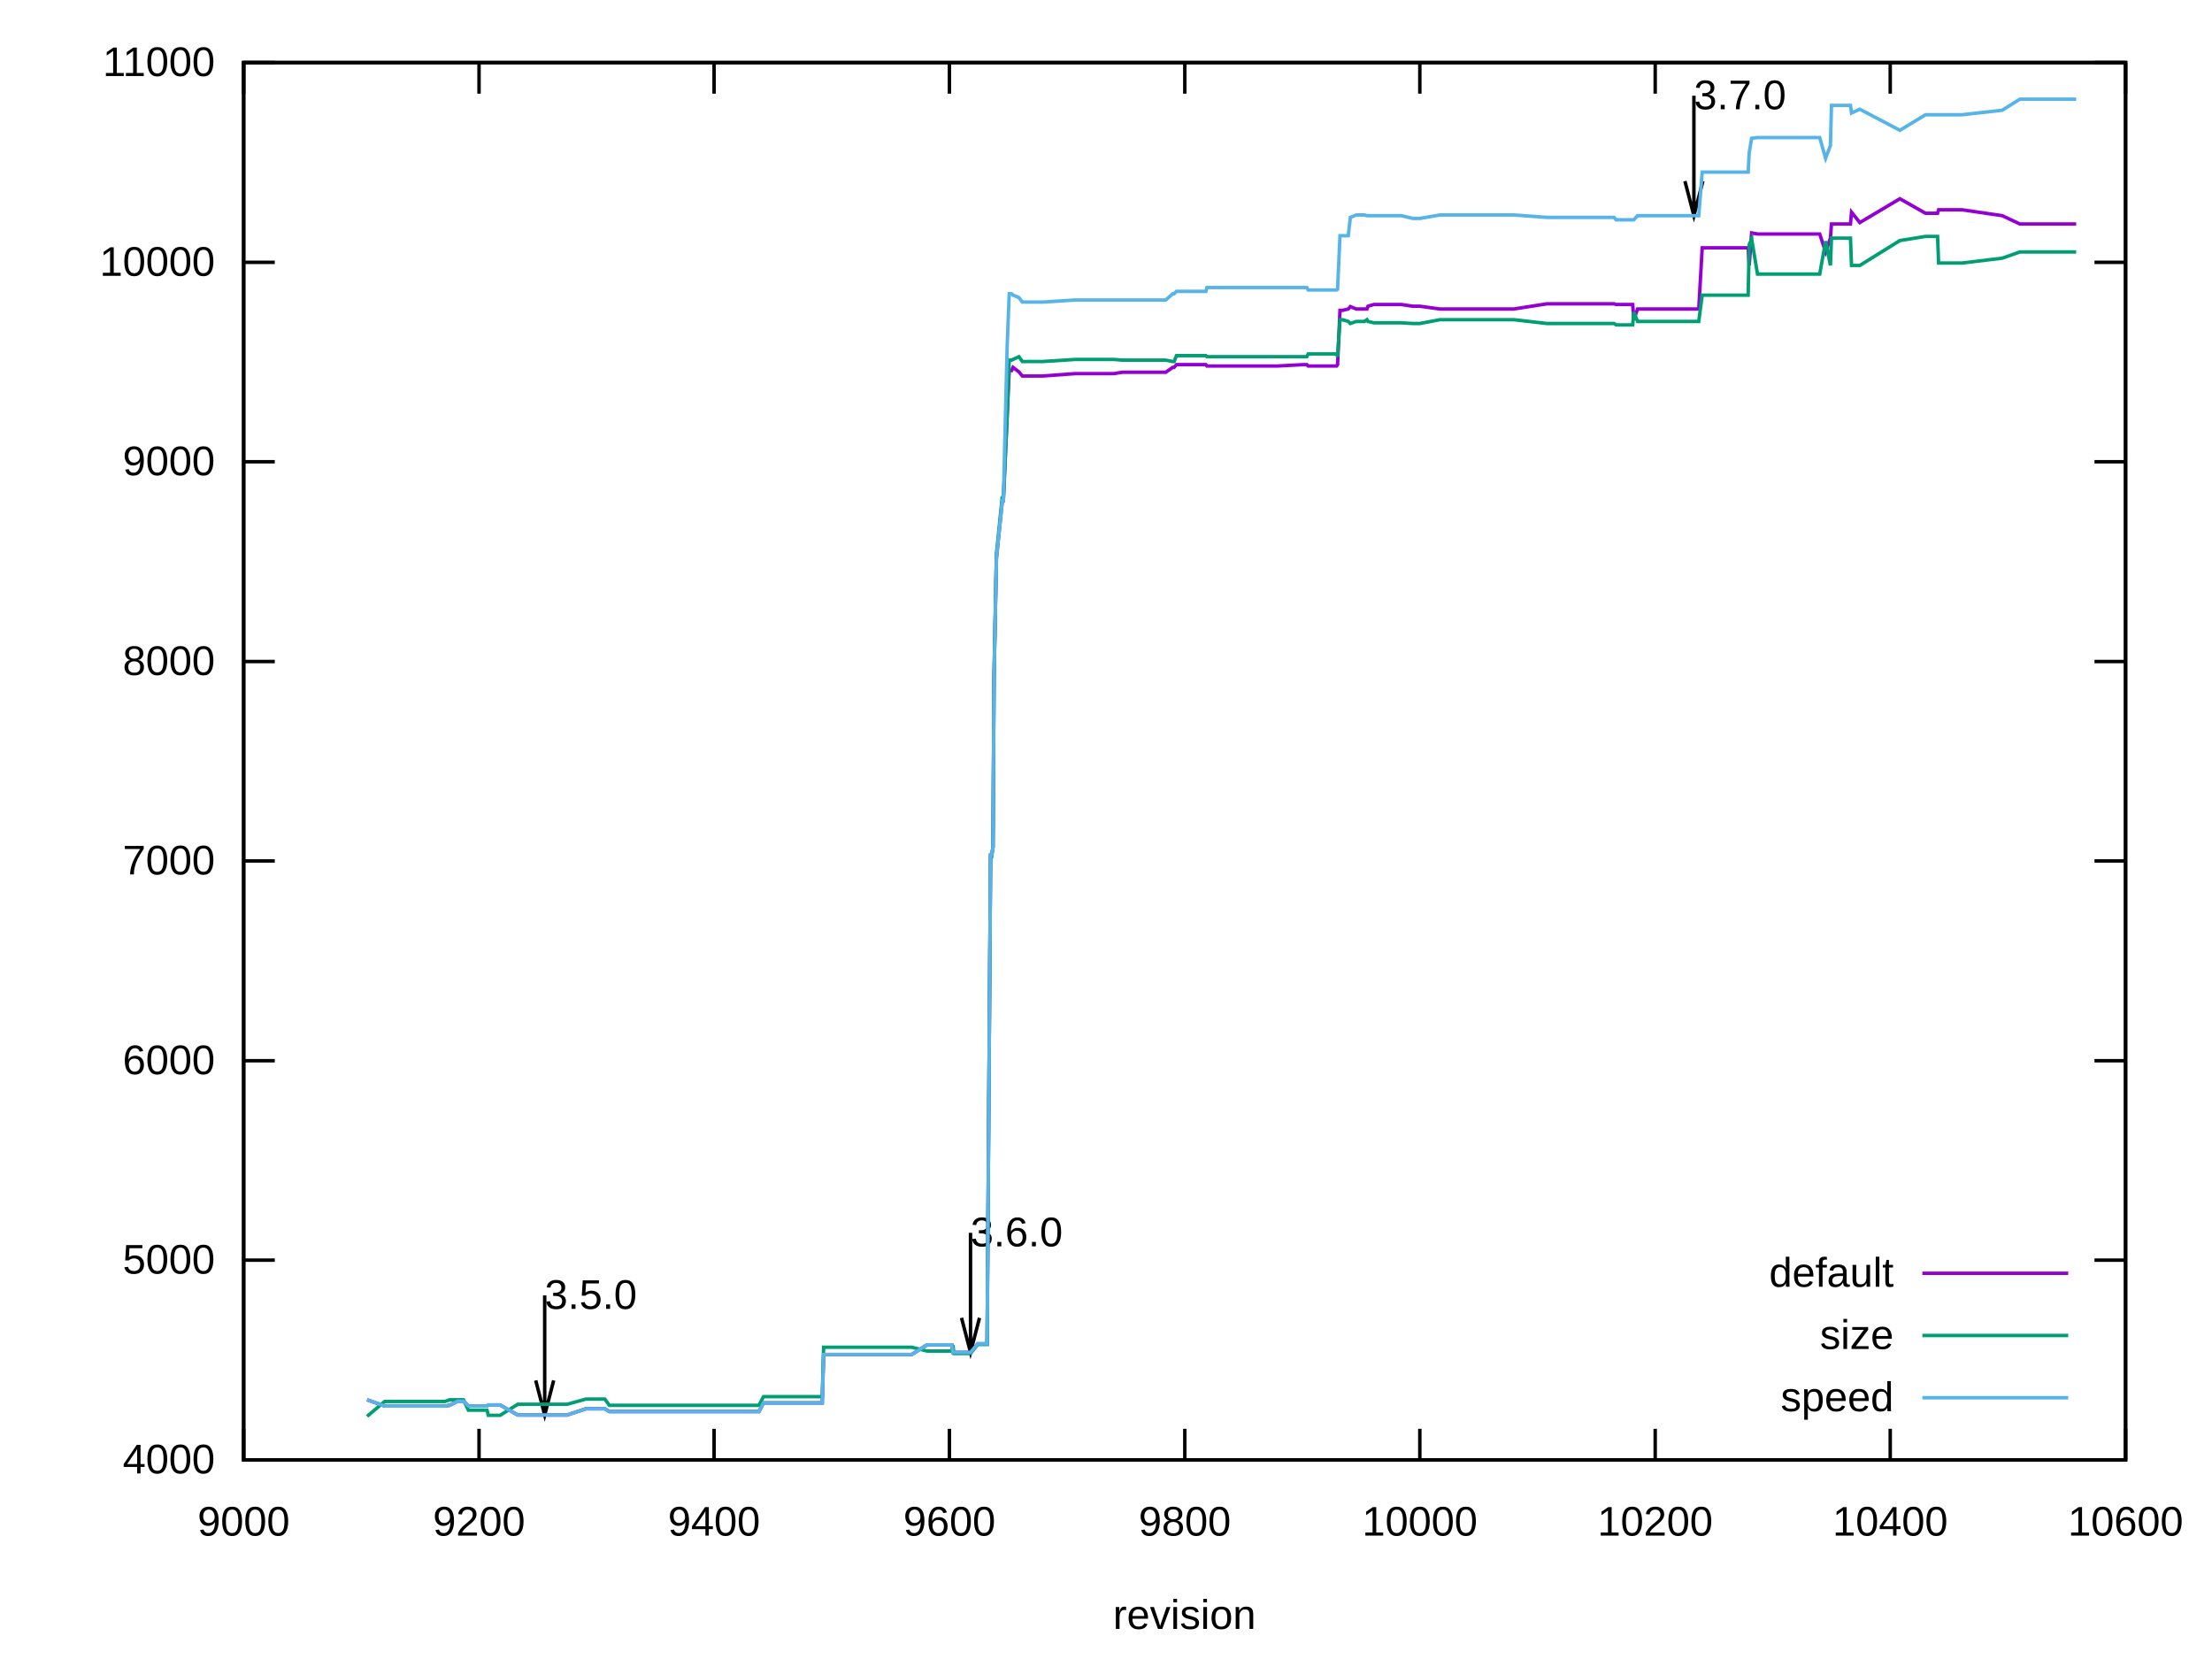
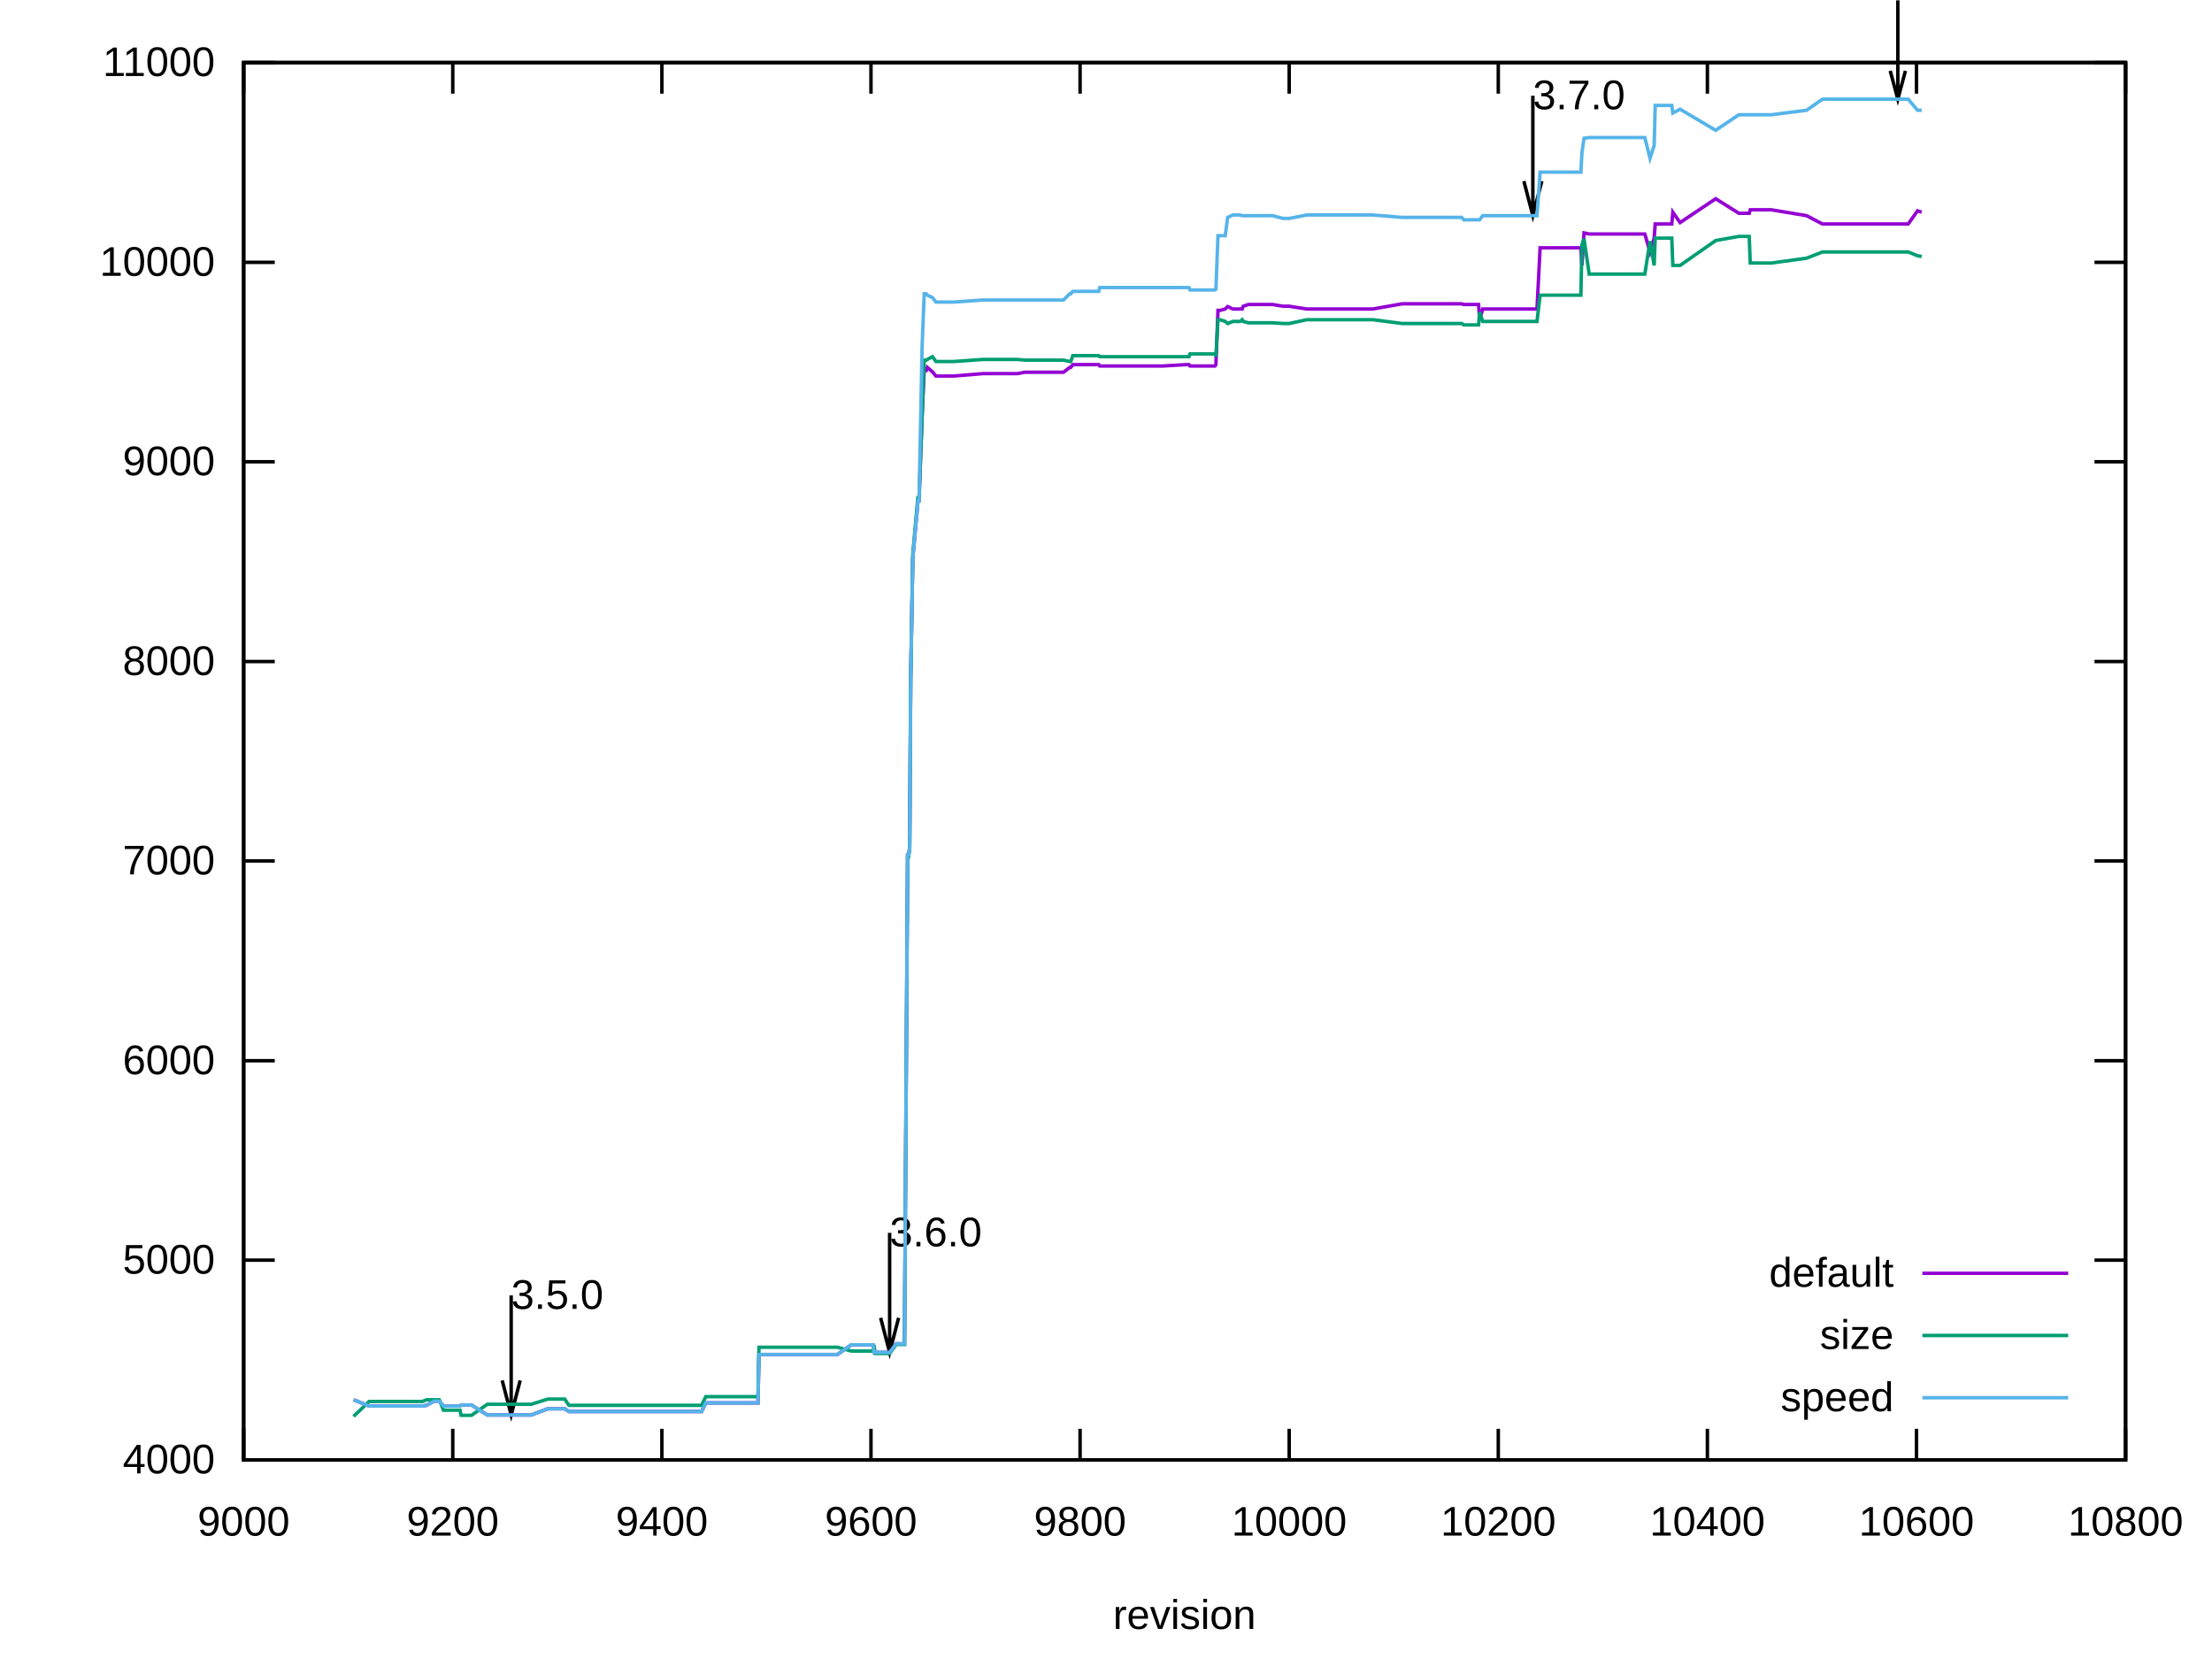
<svg xmlns="http://www.w3.org/2000/svg" xmlns:xlink="http://www.w3.org/1999/xlink" width="640" height="480" viewBox="0 0 640 480">
  <g id="gnuplot_canvas">
    <rect x="0" y="0" width="640" height="480" fill="none" />
    <defs>
-       <circle id="gpDot" r="0.5" stroke-width="0.5" />
+       <circle id="gpDot" r="0.5" stroke-width="0.5" stroke="currentColor" />
      <path id="gpPt0" stroke-width="0.222" stroke="currentColor" d="M-1,0 h2 M0,-1 v2" />
      <path id="gpPt1" stroke-width="0.222" stroke="currentColor" d="M-1,-1 L1,1 M1,-1 L-1,1" />
      <path id="gpPt2" stroke-width="0.222" stroke="currentColor" d="M-1,0 L1,0 M0,-1 L0,1 M-1,-1 L1,1 M-1,1 L1,-1" />
      <rect id="gpPt3" stroke-width="0.222" stroke="currentColor" x="-1" y="-1" width="2" height="2" />
      <rect id="gpPt4" stroke-width="0.222" stroke="currentColor" fill="currentColor" x="-1" y="-1" width="2" height="2" />
      <circle id="gpPt5" stroke-width="0.222" stroke="currentColor" cx="0" cy="0" r="1" />
      <use xlink:href="#gpPt5" id="gpPt6" fill="currentColor" stroke="none" />
      <path id="gpPt7" stroke-width="0.222" stroke="currentColor" d="M0,-1.33 L-1.33,0.67 L1.33,0.67 z" />
      <use xlink:href="#gpPt7" id="gpPt8" fill="currentColor" stroke="none" />
      <use xlink:href="#gpPt7" id="gpPt9" stroke="currentColor" transform="rotate(180)" />
      <use xlink:href="#gpPt9" id="gpPt10" fill="currentColor" stroke="none" />
      <use xlink:href="#gpPt3" id="gpPt11" stroke="currentColor" transform="rotate(45)" />
      <use xlink:href="#gpPt11" id="gpPt12" fill="currentColor" stroke="none" />
      <path id="gpPt13" stroke-width="0.222" stroke="currentColor" d="M0,1.330 L1.265,0.411 L0.782,-1.067 L-0.782,-1.076 L-1.265,0.411 z" />
      <use xlink:href="#gpPt13" id="gpPt14" fill="currentColor" stroke="none" />
      <filter id="textbox" filterUnits="objectBoundingBox" x="0" y="0" height="1" width="1">
        <feFlood flood-color="white" flood-opacity="1" result="bgnd" />
        <feComposite in="SourceGraphic" in2="bgnd" operator="atop" />
      </filter>
      <filter id="greybox" filterUnits="objectBoundingBox" x="0" y="0" height="1" width="1">
        <feFlood flood-color="lightgrey" flood-opacity="1" result="grey" />
        <feComposite in="SourceGraphic" in2="grey" operator="atop" />
      </filter>
    </defs>
    <g fill="none" color="white" stroke="currentColor" stroke-width="1.00" stroke-linecap="butt" stroke-linejoin="miter">
</g>
    <g fill="none" color="black" stroke="currentColor" stroke-width="1.00" stroke-linecap="butt" stroke-linejoin="miter">
      <path stroke="black" d="M70.5,422.4 L79.5,422.4 M615.0,422.4 L606.0,422.4  " />
      <g transform="translate(62.2,426.3)" stroke="none" fill="black" font-family="Arial" font-size="12.00" text-anchor="end">
        <text>
          <tspan font-family="Arial"> 4000</tspan>
        </text>
      </g>
    </g>
    <g fill="none" color="black" stroke="currentColor" stroke-width="1.00" stroke-linecap="butt" stroke-linejoin="miter">
      <path stroke="black" d="M70.5,364.6 L79.5,364.6 M615.0,364.6 L606.0,364.6  " />
      <g transform="translate(62.2,368.5)" stroke="none" fill="black" font-family="Arial" font-size="12.00" text-anchor="end">
        <text>
          <tspan font-family="Arial"> 5000</tspan>
        </text>
      </g>
    </g>
    <g fill="none" color="black" stroke="currentColor" stroke-width="1.00" stroke-linecap="butt" stroke-linejoin="miter">
      <path stroke="black" d="M70.5,306.9 L79.5,306.9 M615.0,306.9 L606.0,306.9  " />
      <g transform="translate(62.2,310.8)" stroke="none" fill="black" font-family="Arial" font-size="12.00" text-anchor="end">
        <text>
          <tspan font-family="Arial"> 6000</tspan>
        </text>
      </g>
    </g>
    <g fill="none" color="black" stroke="currentColor" stroke-width="1.00" stroke-linecap="butt" stroke-linejoin="miter">
      <path stroke="black" d="M70.5,249.1 L79.5,249.1 M615.0,249.1 L606.0,249.1  " />
      <g transform="translate(62.2,253.0)" stroke="none" fill="black" font-family="Arial" font-size="12.00" text-anchor="end">
        <text>
          <tspan font-family="Arial"> 7000</tspan>
        </text>
      </g>
    </g>
    <g fill="none" color="black" stroke="currentColor" stroke-width="1.00" stroke-linecap="butt" stroke-linejoin="miter">
      <path stroke="black" d="M70.5,191.4 L79.5,191.4 M615.0,191.4 L606.0,191.4  " />
      <g transform="translate(62.2,195.3)" stroke="none" fill="black" font-family="Arial" font-size="12.00" text-anchor="end">
        <text>
          <tspan font-family="Arial"> 8000</tspan>
        </text>
      </g>
    </g>
    <g fill="none" color="black" stroke="currentColor" stroke-width="1.00" stroke-linecap="butt" stroke-linejoin="miter">
      <path stroke="black" d="M70.5,133.6 L79.5,133.6 M615.0,133.6 L606.0,133.6  " />
      <g transform="translate(62.2,137.5)" stroke="none" fill="black" font-family="Arial" font-size="12.00" text-anchor="end">
        <text>
          <tspan font-family="Arial"> 9000</tspan>
        </text>
      </g>
    </g>
    <g fill="none" color="black" stroke="currentColor" stroke-width="1.00" stroke-linecap="butt" stroke-linejoin="miter">
      <path stroke="black" d="M70.5,75.9 L79.5,75.9 M615.0,75.9 L606.0,75.9  " />
      <g transform="translate(62.2,79.8)" stroke="none" fill="black" font-family="Arial" font-size="12.00" text-anchor="end">
        <text>
          <tspan font-family="Arial"> 10000</tspan>
        </text>
      </g>
    </g>
    <g fill="none" color="black" stroke="currentColor" stroke-width="1.00" stroke-linecap="butt" stroke-linejoin="miter">
      <path stroke="black" d="M70.5,18.1 L79.5,18.1 M615.0,18.1 L606.0,18.1  " />
      <g transform="translate(62.2,22.0)" stroke="none" fill="black" font-family="Arial" font-size="12.00" text-anchor="end">
        <text>
          <tspan font-family="Arial"> 11000</tspan>
        </text>
      </g>
    </g>
    <g fill="none" color="black" stroke="currentColor" stroke-width="1.00" stroke-linecap="butt" stroke-linejoin="miter">
      <path stroke="black" d="M70.5,422.4 L70.5,413.4 M70.5,18.1 L70.5,27.1  " />
      <g transform="translate(70.5,444.3)" stroke="none" fill="black" font-family="Arial" font-size="12.00" text-anchor="middle">
        <text>
          <tspan font-family="Arial"> 9000</tspan>
        </text>
      </g>
    </g>
    <g fill="none" color="black" stroke="currentColor" stroke-width="1.00" stroke-linecap="butt" stroke-linejoin="miter">
-       <path stroke="black" d="M138.6,422.4 L138.6,413.4 M138.6,18.1 L138.6,27.1  " />
-       <g transform="translate(138.6,444.3)" stroke="none" fill="black" font-family="Arial" font-size="12.00" text-anchor="middle">
+       <path stroke="black" d="M131.0,422.4 L131.0,413.4 M131.0,18.1 L131.0,27.1  " />
+       <g transform="translate(131.0,444.3)" stroke="none" fill="black" font-family="Arial" font-size="12.00" text-anchor="middle">
        <text>
          <tspan font-family="Arial"> 9200</tspan>
        </text>
      </g>
    </g>
    <g fill="none" color="black" stroke="currentColor" stroke-width="1.00" stroke-linecap="butt" stroke-linejoin="miter">
-       <path stroke="black" d="M206.6,422.4 L206.6,413.4 M206.6,18.1 L206.6,27.1  " />
-       <g transform="translate(206.6,444.3)" stroke="none" fill="black" font-family="Arial" font-size="12.00" text-anchor="middle">
+       <path stroke="black" d="M191.5,422.4 L191.5,413.4 M191.5,18.1 L191.5,27.1  " />
+       <g transform="translate(191.5,444.3)" stroke="none" fill="black" font-family="Arial" font-size="12.00" text-anchor="middle">
        <text>
          <tspan font-family="Arial"> 9400</tspan>
        </text>
      </g>
    </g>
    <g fill="none" color="black" stroke="currentColor" stroke-width="1.00" stroke-linecap="butt" stroke-linejoin="miter">
-       <path stroke="black" d="M274.7,422.4 L274.7,413.4 M274.7,18.1 L274.7,27.1  " />
-       <g transform="translate(274.7,444.3)" stroke="none" fill="black" font-family="Arial" font-size="12.00" text-anchor="middle">
+       <path stroke="black" d="M252.0,422.4 L252.0,413.4 M252.0,18.1 L252.0,27.1  " />
+       <g transform="translate(252.0,444.3)" stroke="none" fill="black" font-family="Arial" font-size="12.00" text-anchor="middle">
        <text>
          <tspan font-family="Arial"> 9600</tspan>
        </text>
      </g>
    </g>
    <g fill="none" color="black" stroke="currentColor" stroke-width="1.00" stroke-linecap="butt" stroke-linejoin="miter">
-       <path stroke="black" d="M342.8,422.4 L342.8,413.4 M342.8,18.1 L342.8,27.1  " />
-       <g transform="translate(342.8,444.3)" stroke="none" fill="black" font-family="Arial" font-size="12.00" text-anchor="middle">
+       <path stroke="black" d="M312.5,422.4 L312.5,413.4 M312.5,18.1 L312.5,27.1  " />
+       <g transform="translate(312.5,444.3)" stroke="none" fill="black" font-family="Arial" font-size="12.00" text-anchor="middle">
        <text>
          <tspan font-family="Arial"> 9800</tspan>
        </text>
      </g>
    </g>
    <g fill="none" color="black" stroke="currentColor" stroke-width="1.00" stroke-linecap="butt" stroke-linejoin="miter">
-       <path stroke="black" d="M410.8,422.4 L410.8,413.4 M410.8,18.1 L410.8,27.1  " />
-       <g transform="translate(410.8,444.3)" stroke="none" fill="black" font-family="Arial" font-size="12.00" text-anchor="middle">
+       <path stroke="black" d="M373.0,422.4 L373.0,413.4 M373.0,18.1 L373.0,27.1  " />
+       <g transform="translate(373.0,444.3)" stroke="none" fill="black" font-family="Arial" font-size="12.00" text-anchor="middle">
        <text>
          <tspan font-family="Arial"> 10000</tspan>
        </text>
      </g>
    </g>
    <g fill="none" color="black" stroke="currentColor" stroke-width="1.00" stroke-linecap="butt" stroke-linejoin="miter">
-       <path stroke="black" d="M478.9,422.4 L478.9,413.4 M478.9,18.1 L478.9,27.1  " />
-       <g transform="translate(478.9,444.3)" stroke="none" fill="black" font-family="Arial" font-size="12.00" text-anchor="middle">
+       <path stroke="black" d="M433.5,422.4 L433.5,413.4 M433.5,18.1 L433.5,27.1  " />
+       <g transform="translate(433.5,444.3)" stroke="none" fill="black" font-family="Arial" font-size="12.00" text-anchor="middle">
        <text>
          <tspan font-family="Arial"> 10200</tspan>
        </text>
      </g>
    </g>
    <g fill="none" color="black" stroke="currentColor" stroke-width="1.00" stroke-linecap="butt" stroke-linejoin="miter">
-       <path stroke="black" d="M546.9,422.4 L546.9,413.4 M546.9,18.1 L546.9,27.1  " />
-       <g transform="translate(546.9,444.3)" stroke="none" fill="black" font-family="Arial" font-size="12.00" text-anchor="middle">
+       <path stroke="black" d="M494.0,422.4 L494.0,413.4 M494.0,18.1 L494.0,27.1  " />
+       <g transform="translate(494.0,444.3)" stroke="none" fill="black" font-family="Arial" font-size="12.00" text-anchor="middle">
        <text>
          <tspan font-family="Arial"> 10400</tspan>
+         </text>
+       </g>
+     </g>
+     <g fill="none" color="black" stroke="currentColor" stroke-width="1.00" stroke-linecap="butt" stroke-linejoin="miter">
+       <path stroke="black" d="M554.5,422.4 L554.5,413.4 M554.5,18.1 L554.5,27.1  " />
+       <g transform="translate(554.5,444.3)" stroke="none" fill="black" font-family="Arial" font-size="12.00" text-anchor="middle">
+         <text>
+           <tspan font-family="Arial"> 10600</tspan>
        </text>
      </g>
    </g>
    <g fill="none" color="black" stroke="currentColor" stroke-width="1.00" stroke-linecap="butt" stroke-linejoin="miter">
      <path stroke="black" d="M615.0,422.4 L615.0,413.4 M615.0,18.1 L615.0,27.1  " />
      <g transform="translate(615.0,444.3)" stroke="none" fill="black" font-family="Arial" font-size="12.00" text-anchor="middle">
        <text>
-           <tspan font-family="Arial"> 10600</tspan>
+           <tspan font-family="Arial"> 10800</tspan>
        </text>
      </g>
    </g>
    <g fill="none" color="black" stroke="currentColor" stroke-width="1.00" stroke-linecap="butt" stroke-linejoin="miter">
</g>
    <g fill="none" color="black" stroke="currentColor" stroke-width="1.00" stroke-linecap="butt" stroke-linejoin="miter">
      <path stroke="black" d="M70.5,18.1 L70.5,422.4 L615.0,422.4 L615.0,18.1 L70.5,18.1 Z  " />
-       <g transform="translate(157.6,378.7)" stroke="none" fill="black" font-family="Arial" font-size="12.00" text-anchor="start">
+       <g transform="translate(147.9,378.7)" stroke="none" fill="black" font-family="Arial" font-size="12.00" text-anchor="start">
        <text>
          <tspan font-family="Arial">3.5.0</tspan>
        </text>
      </g>
-       <g transform="translate(280.8,360.6)" stroke="none" fill="black" font-family="Arial" font-size="12.00" text-anchor="start">
+       <g transform="translate(257.4,360.6)" stroke="none" fill="black" font-family="Arial" font-size="12.00" text-anchor="start">
        <text>
          <tspan font-family="Arial">3.6.0</tspan>
        </text>
      </g>
-       <g transform="translate(490.1,31.6)" stroke="none" fill="black" font-family="Arial" font-size="12.00" text-anchor="start">
+       <g transform="translate(443.5,31.6)" stroke="none" fill="black" font-family="Arial" font-size="12.00" text-anchor="start">
        <text>
          <tspan font-family="Arial">3.7.0</tspan>
        </text>
      </g>
-       <path stroke="black" d="M155.0,399.4 L157.6,409.4 L160.2,399.4 M157.6,374.8 L157.6,409.4 M278.2,381.3 L280.8,391.3 L283.4,381.3   M280.8,356.7 L280.8,391.3 M487.5,52.4 L490.1,62.4 L492.7,52.4 M490.1,27.7 L490.1,62.4  " />
+       <path stroke="black" d="M145.3,399.4 L147.9,409.4 L150.5,399.4 M147.9,374.8 L147.9,409.4 M254.8,381.3 L257.4,391.3 L260.0,381.3   M257.4,356.7 L257.4,391.3 M440.9,52.4 L443.5,62.4 L446.1,52.4 M443.5,27.7 L443.5,62.4 M546.9,20.5   L549.1,28.7 L551.3,20.5 M549.1,0.1 L549.1,28.7  " />
    </g>
    <g fill="none" color="black" stroke="currentColor" stroke-width="1.00" stroke-linecap="butt" stroke-linejoin="miter">
      <g transform="translate(342.7,471.3)" stroke="none" fill="black" font-family="Arial" font-size="12.00" text-anchor="middle">
        <text>
          <tspan font-family="Arial">revision</tspan>
        </text>
      </g>
    </g>
    <g fill="none" color="black" stroke="currentColor" stroke-width="1.00" stroke-linecap="butt" stroke-linejoin="miter">
</g>
    <g id="gnuplot_plot_1">
      <g fill="none" color="black" stroke="currentColor" stroke-width="1.00" stroke-linecap="butt" stroke-linejoin="miter">
        <g transform="translate(547.9,372.3)" stroke="none" fill="black" font-family="Arial" font-size="12.00" text-anchor="end">
          <text>
            <tspan font-family="Arial">default</tspan>
          </text>
        </g>
      </g>
      <g fill="none" color="black" stroke="currentColor" stroke-width="1.00" stroke-linecap="butt" stroke-linejoin="miter">
-         <path stroke="rgb(148,   0, 211)" d="M556.2,368.4 L598.4,368.4 M106.2,405.0 L111.3,406.8 L112.7,406.8 L113.7,406.8 L117.5,406.8 L123.9,406.8   L128.7,406.8 L130.1,406.6 L132.4,405.4 L134.1,405.4 L135.5,406.8 L136.2,406.8 L140.9,406.8 L141.3,406.5   L144.7,406.5 L149.8,409.4 L157.6,409.4 L164.1,409.4 L169.5,407.6 L175.0,407.6 L176.3,408.4 L179.1,408.4   L191.0,408.4 L198.5,408.4 L214.8,408.4 L219.6,408.4 L220.9,405.9 L221.9,405.9 L224.3,405.9 L227.4,405.9   L233.2,405.9 L236.2,405.9 L237.9,405.9 L238.3,391.9 L240.0,391.9 L247.8,391.9 L254.3,391.9 L257.7,391.9   L263.8,391.9 L268.2,389.1 L270.9,389.1 L273.3,389.1 L275.0,389.1 L275.4,389.1 L275.7,391.3 L276.0,391.3   L280.8,391.3 L282.9,388.8 L285.6,388.8 L286.6,247.4 L286.9,247.4 L287.3,245.3 L287.6,196.1 L288.3,161.5   L290.0,144.9 L290.3,144.9 L291.4,119.9 L292.0,107.2 L292.7,107.2 L293.1,106.3 L294.8,107.6 L295.8,108.8   L296.5,108.8 L296.8,108.8 L297.1,108.8 L301.6,108.8 L311.1,108.1 L318.9,108.1 L322.3,108.1 L324.7,107.7   L326.1,107.7 L329.5,107.7 L330.5,107.7 L330.8,107.7 L331.2,107.7 L331.5,107.7 L333.6,107.7 L337.3,107.7   L339.3,106.3 L339.7,106.3 L340.4,105.5 L341.7,105.5 L343.8,105.5 L345.1,105.5 L345.5,105.5 L347.9,105.5   L348.9,105.5 L349.2,105.9 L349.6,105.9 L353.0,105.9 L353.6,105.9 L355.0,105.9 L369.6,105.9 L377.1,105.5   L378.1,105.5 L378.5,105.9 L383.2,105.9 L385.6,105.9 L386.3,105.9 L386.7,105.9 L387.0,105.5 L387.7,89.8   L388.4,89.8 L390.1,89.4 L390.7,88.7 L392.4,89.4 L393.5,89.4 L394.8,89.4 L395.5,89.4 L395.8,88.6   L397.5,88.1 L397.9,88.1 L398.6,88.1 L398.9,88.1 L400.3,88.1 L402.6,88.1 L405.4,88.1 L408.8,88.6   L409.8,88.6 L410.8,88.6 L416.6,89.4 L427.1,89.4 L430.6,89.4 L434.3,89.4 L435.3,89.4 L437.0,89.4   L438.0,89.4 L447.6,87.9 L453.0,87.9 L460.8,87.9 L466.3,87.9 L467.0,87.9 L467.6,88.1 L470.0,88.1   L472.4,88.1 L472.7,92.5 L473.8,89.4 L476.2,89.4 L481.9,89.4 L482.6,89.4 L490.1,89.4 L491.5,89.4   L492.5,71.7 L502.7,71.7 L505.8,71.7 L506.1,76.8 L506.8,67.4 L508.5,67.7 L512.9,67.7 L514.6,67.7   L516.3,67.7 L517.7,67.7 L526.5,67.7 L528.2,72.9 L529.6,68.9 L529.9,64.8 L535.4,64.8 L535.7,61.4   L538.1,64.4 L549.7,57.5 L557.1,61.7 L559.5,61.7 L560.2,61.7 L560.6,61.7 L560.9,60.7 L561.2,60.7   L563.3,60.7 L567.7,60.7 L579.3,62.4 L584.4,64.8 L594.6,64.8 L600.7,64.8  " />
+         <path stroke="rgb(148,   0, 211)" d="M556.2,368.4 L598.4,368.4 M102.3,405.0 L106.8,406.8 L108.0,406.8 L108.9,406.8 L112.2,406.8 L118.0,406.8   L122.2,406.8 L123.4,406.6 L125.6,405.4 L127.1,405.4 L128.3,406.8 L128.9,406.8 L133.1,406.8 L133.4,406.5   L136.4,406.5 L141.0,409.4 L147.9,409.4 L153.7,409.4 L158.5,407.6 L163.4,407.6 L164.6,408.4 L167.0,408.4   L177.6,408.4 L184.2,408.4 L198.8,408.4 L203.0,408.4 L204.2,405.9 L205.1,405.9 L207.2,405.9 L210.0,405.9   L215.1,405.9 L217.8,405.9 L219.3,405.9 L219.6,391.9 L221.1,391.9 L228.1,391.9 L233.9,391.9 L236.9,391.9   L242.3,391.9 L246.3,389.1 L248.7,389.1 L250.8,389.1 L252.3,389.1 L252.6,389.1 L252.9,391.3 L253.2,391.3   L257.4,391.3 L259.3,388.8 L261.7,388.8 L262.6,247.4 L262.9,247.4 L263.2,245.3 L263.5,196.1 L264.1,161.5   L265.6,144.9 L265.9,144.9 L266.8,119.9 L267.4,107.2 L268.0,107.2 L268.3,106.3 L269.8,107.6 L270.8,108.8   L271.4,108.8 L271.7,108.8 L272.0,108.8 L275.9,108.8 L284.4,108.1 L291.3,108.1 L294.4,108.1 L296.5,107.7   L297.7,107.7 L300.7,107.7 L301.6,107.7 L301.9,107.7 L302.2,107.7 L302.5,107.7 L304.3,107.7 L307.7,107.7   L309.5,106.3 L309.8,106.3 L310.4,105.5 L311.6,105.5 L313.4,105.5 L314.6,105.5 L314.9,105.5 L317.0,105.5   L317.9,105.5 L318.2,105.9 L318.6,105.9 L321.6,105.9 L322.2,105.9 L323.4,105.9 L336.4,105.9 L343.1,105.5   L344.0,105.5 L344.3,105.9 L348.5,105.9 L350.6,105.9 L351.2,105.9 L351.5,105.9 L351.8,105.5 L352.4,89.8   L353.0,89.8 L354.5,89.4 L355.2,88.7 L356.7,89.4 L357.6,89.4 L358.8,89.4 L359.4,89.4 L359.7,88.6   L361.2,88.1 L361.5,88.1 L362.1,88.1 L362.4,88.1 L363.6,88.1 L365.7,88.1 L368.2,88.1 L371.2,88.6   L372.1,88.6 L373.0,88.6 L378.1,89.4 L387.5,89.4 L390.5,89.4 L393.9,89.4 L394.8,89.4 L396.3,89.4   L397.2,89.4 L405.7,87.9 L410.5,87.9 L417.5,87.9 L422.3,87.9 L422.9,87.9 L423.5,88.1 L425.6,88.1   L427.8,88.1 L428.1,92.5 L429.0,89.4 L431.1,89.4 L436.2,89.4 L436.8,89.4 L443.5,89.4 L444.7,89.4   L445.6,71.7 L454.7,71.7 L457.4,71.7 L457.7,76.8 L458.3,67.4 L459.8,67.7 L463.8,67.7 L465.3,67.7   L466.8,67.7 L468.0,67.7 L475.9,67.7 L477.4,72.9 L478.6,68.9 L478.9,64.8 L483.7,64.8 L484.0,61.4   L486.1,64.4 L496.4,57.5 L503.1,61.7 L505.2,61.7 L505.8,61.7 L506.1,61.7 L506.4,60.7 L506.7,60.7   L508.5,60.7 L512.5,60.7 L522.7,62.4 L527.3,64.8 L536.4,64.8 L541.8,64.8 L549.1,64.8 L552.1,64.8   L554.8,61.0 L556.0,61.4  " />
      </g>
    </g>
    <g id="gnuplot_plot_2">
      <g fill="none" color="black" stroke="currentColor" stroke-width="1.00" stroke-linecap="butt" stroke-linejoin="miter">
        <g transform="translate(547.9,390.3)" stroke="none" fill="black" font-family="Arial" font-size="12.00" text-anchor="end">
          <text>
            <tspan font-family="Arial">size</tspan>
          </text>
        </g>
      </g>
      <g fill="none" color="black" stroke="currentColor" stroke-width="1.00" stroke-linecap="butt" stroke-linejoin="miter">
-         <path stroke="rgb(  0, 158, 115)" d="M556.2,386.4 L598.4,386.4 M106.2,409.8 L111.3,405.5 L112.7,405.5 L113.7,405.5 L117.5,405.5 L123.9,405.5   L128.7,405.5 L130.1,405.0 L132.4,405.0 L134.1,405.0 L135.5,408.0 L136.2,408.0 L140.9,408.0 L141.3,409.5   L144.7,409.5 L149.8,406.3 L157.6,406.3 L164.1,406.3 L169.5,404.8 L175.0,404.8 L176.3,406.6 L179.1,406.6   L191.0,406.6 L198.5,406.6 L214.8,406.6 L219.6,406.6 L220.9,404.1 L221.9,404.1 L224.3,404.1 L227.4,404.1   L233.2,404.1 L236.2,404.1 L237.9,404.1 L238.3,389.8 L240.0,389.8 L247.8,389.8 L254.3,389.8 L257.7,389.8   L263.8,389.8 L268.2,390.9 L270.9,390.9 L273.3,390.9 L275.0,390.9 L275.4,390.9 L275.7,389.2 L276.0,391.6   L280.8,391.6 L282.9,389.0 L285.6,389.0 L286.6,247.9 L286.9,247.9 L287.3,244.9 L287.6,195.6 L288.3,160.3   L290.0,143.6 L290.3,144.5 L291.4,120.6 L292.0,104.2 L292.7,104.2 L293.1,104.0 L294.8,103.2 L295.8,104.6   L296.5,104.6 L296.8,104.6 L297.1,104.6 L301.6,104.6 L311.1,104.0 L318.9,104.0 L322.3,104.0 L324.7,104.2   L326.1,104.2 L329.5,104.2 L330.5,104.2 L330.8,104.2 L331.2,104.2 L331.5,104.2 L333.6,104.2 L337.3,104.2   L339.3,104.6 L339.7,104.6 L340.4,102.9 L341.7,102.9 L343.8,102.9 L345.1,102.9 L345.5,102.9 L347.9,102.9   L348.9,102.9 L349.2,103.2 L349.6,103.2 L353.0,103.2 L353.6,103.2 L355.0,103.2 L369.6,103.2 L377.1,103.2   L378.1,103.2 L378.5,102.4 L383.2,102.4 L385.6,102.4 L386.3,102.4 L386.7,102.4 L387.0,103.2 L387.7,92.5   L388.4,92.5 L390.1,93.0 L390.7,93.6 L392.4,93.0 L393.5,93.0 L394.8,93.0 L395.5,92.5 L395.8,93.0   L397.5,93.4 L397.9,93.4 L398.6,93.4 L398.9,93.4 L400.3,93.4 L402.6,93.4 L405.4,93.4 L408.8,93.6   L409.8,93.6 L410.8,93.6 L416.6,92.5 L427.1,92.5 L430.6,92.5 L434.3,92.5 L435.3,92.5 L437.0,92.5   L438.0,92.5 L447.6,93.6 L453.0,93.6 L460.8,93.6 L466.3,93.6 L467.0,93.6 L467.6,94.0 L470.0,94.0   L472.4,94.0 L472.7,90.3 L473.8,93.0 L476.2,93.0 L481.9,93.0 L482.6,93.0 L490.1,93.0 L491.5,93.0   L492.5,85.4 L502.7,85.4 L505.8,85.4 L506.1,70.8 L506.8,69.1 L508.5,79.3 L512.9,79.3 L514.6,79.3   L516.3,79.3 L517.7,79.3 L526.5,79.3 L528.2,69.8 L529.6,76.8 L529.9,68.9 L535.4,68.9 L535.7,76.8   L538.1,76.8 L549.7,69.6 L557.1,68.4 L559.5,68.4 L560.2,68.4 L560.6,68.4 L560.9,76.1 L561.2,76.1   L563.3,76.1 L567.7,76.1 L579.3,74.7 L584.4,72.9 L594.6,72.9 L600.7,72.9  " />
+         <path stroke="rgb(  0, 158, 115)" d="M556.2,386.4 L598.4,386.4 M102.3,409.8 L106.8,405.5 L108.0,405.5 L108.9,405.5 L112.2,405.5 L118.0,405.5   L122.2,405.5 L123.4,405.0 L125.6,405.0 L127.1,405.0 L128.3,408.0 L128.9,408.0 L133.1,408.0 L133.4,409.5   L136.4,409.5 L141.0,406.3 L147.9,406.3 L153.7,406.3 L158.5,404.8 L163.4,404.8 L164.6,406.6 L167.0,406.6   L177.6,406.6 L184.2,406.6 L198.8,406.6 L203.0,406.6 L204.2,404.1 L205.1,404.1 L207.2,404.1 L210.0,404.1   L215.1,404.1 L217.8,404.1 L219.3,404.1 L219.6,389.8 L221.1,389.8 L228.1,389.8 L233.9,389.8 L236.9,389.8   L242.3,389.8 L246.3,390.9 L248.7,390.9 L250.8,390.9 L252.3,390.9 L252.6,390.9 L252.9,389.2 L253.2,391.6   L257.4,391.6 L259.3,389.0 L261.7,389.0 L262.6,247.9 L262.9,247.9 L263.2,244.9 L263.5,195.6 L264.1,160.3   L265.6,143.6 L265.9,144.5 L266.8,120.6 L267.4,104.2 L268.0,104.2 L268.3,104.0 L269.8,103.2 L270.8,104.6   L271.4,104.6 L271.7,104.6 L272.0,104.6 L275.9,104.6 L284.4,104.0 L291.3,104.0 L294.4,104.0 L296.5,104.2   L297.7,104.2 L300.7,104.2 L301.6,104.2 L301.9,104.2 L302.2,104.2 L302.5,104.2 L304.3,104.2 L307.7,104.2   L309.5,104.6 L309.8,104.6 L310.4,102.9 L311.6,102.9 L313.4,102.9 L314.6,102.9 L314.9,102.9 L317.0,102.9   L317.9,102.9 L318.2,103.2 L318.6,103.2 L321.6,103.2 L322.2,103.2 L323.4,103.2 L336.4,103.2 L343.1,103.2   L344.0,103.2 L344.3,102.4 L348.5,102.4 L350.6,102.4 L351.2,102.4 L351.5,102.4 L351.8,103.2 L352.4,92.5   L353.0,92.5 L354.5,93.0 L355.2,93.6 L356.7,93.0 L357.6,93.0 L358.8,93.0 L359.4,92.5 L359.7,93.0   L361.2,93.4 L361.5,93.4 L362.1,93.4 L362.4,93.4 L363.6,93.4 L365.7,93.4 L368.2,93.4 L371.2,93.6   L372.1,93.6 L373.0,93.6 L378.1,92.5 L387.5,92.5 L390.5,92.5 L393.9,92.5 L394.8,92.5 L396.3,92.5   L397.2,92.5 L405.7,93.6 L410.5,93.6 L417.5,93.6 L422.3,93.6 L422.9,93.6 L423.5,94.0 L425.6,94.0   L427.8,94.0 L428.1,90.3 L429.0,93.0 L431.1,93.0 L436.2,93.0 L436.8,93.0 L443.5,93.0 L444.7,93.0   L445.6,85.4 L454.7,85.4 L457.4,85.4 L457.7,70.8 L458.3,69.1 L459.8,79.3 L463.8,79.3 L465.3,79.3   L466.8,79.3 L468.0,79.3 L475.9,79.3 L477.4,69.8 L478.6,76.8 L478.9,68.9 L483.7,68.9 L484.0,76.8   L486.1,76.8 L496.4,69.6 L503.1,68.4 L505.2,68.4 L505.8,68.4 L506.1,68.4 L506.4,76.1 L506.7,76.1   L508.5,76.1 L512.5,76.1 L522.7,74.7 L527.3,72.9 L536.4,72.9 L541.8,72.9 L549.1,72.9 L552.1,72.9   L554.8,74.0 L556.0,74.2  " />
      </g>
    </g>
    <g id="gnuplot_plot_3">
      <g fill="none" color="black" stroke="currentColor" stroke-width="1.00" stroke-linecap="butt" stroke-linejoin="miter">
        <g transform="translate(547.9,408.3)" stroke="none" fill="black" font-family="Arial" font-size="12.00" text-anchor="end">
          <text>
            <tspan font-family="Arial">speed</tspan>
          </text>
        </g>
      </g>
      <g fill="none" color="black" stroke="currentColor" stroke-width="1.00" stroke-linecap="butt" stroke-linejoin="miter">
-         <path stroke="rgb( 86, 180, 233)" d="M556.2,404.4 L598.4,404.4 M106.2,405.0 L111.3,406.8 L112.7,406.8 L113.7,406.8 L117.5,406.8 L123.9,406.8   L128.7,406.8 L130.1,406.6 L132.4,405.4 L134.1,405.4 L135.5,406.8 L136.2,406.8 L140.9,406.8 L141.3,406.5   L144.7,406.5 L149.8,409.4 L157.6,409.4 L164.1,409.4 L169.5,407.6 L175.0,407.6 L176.3,408.4 L179.1,408.4   L191.0,408.4 L198.5,408.4 L214.8,408.4 L219.6,408.4 L220.9,405.9 L221.9,405.9 L224.3,405.9 L227.4,405.9   L233.2,405.9 L236.2,405.9 L237.9,405.9 L238.3,391.9 L240.0,391.9 L247.8,391.9 L254.3,391.9 L257.7,391.9   L263.8,391.9 L268.2,389.1 L270.9,389.1 L273.3,389.1 L275.0,389.1 L275.4,389.1 L275.7,391.3 L276.0,391.3   L280.8,391.3 L282.9,388.8 L285.6,388.8 L286.6,247.4 L286.9,247.4 L287.3,245.3 L287.6,196.1 L288.3,161.5   L290.0,144.9 L290.3,144.9 L291.4,100.2 L292.0,85.0 L292.7,85.0 L293.1,85.4 L294.8,86.1 L295.8,87.4   L296.5,87.4 L296.8,87.4 L297.1,87.4 L301.6,87.4 L311.1,86.8 L318.9,86.8 L322.3,86.8 L324.7,86.8   L326.1,86.8 L329.5,86.8 L330.5,86.8 L330.8,86.8 L331.2,86.8 L331.5,86.8 L333.6,86.8 L337.3,86.8   L339.3,85.0 L339.7,85.0 L340.4,84.3 L341.7,84.3 L343.8,84.3 L345.1,84.3 L345.5,84.3 L347.9,84.3   L348.9,84.3 L349.2,83.2 L349.6,83.2 L353.0,83.2 L353.6,83.2 L355.0,83.2 L369.6,83.2 L377.1,83.2   L378.1,83.2 L378.5,83.9 L383.2,83.9 L385.6,83.9 L386.3,83.9 L386.7,83.9 L387.0,83.7 L387.7,68.2   L388.4,68.2 L390.1,68.2 L390.7,62.9 L392.4,62.2 L393.5,62.2 L394.8,62.2 L395.5,62.4 L395.8,62.4   L397.5,62.4 L397.9,62.4 L398.6,62.4 L398.9,62.4 L400.3,62.4 L402.6,62.4 L405.4,62.4 L408.8,63.2   L409.8,63.2 L410.8,63.2 L416.6,62.2 L427.1,62.2 L430.6,62.2 L434.3,62.2 L435.3,62.2 L437.0,62.2   L438.0,62.2 L447.6,62.9 L453.0,62.9 L460.8,62.9 L466.3,62.9 L467.0,62.9 L467.6,63.6 L470.0,63.6   L472.4,63.6 L472.7,63.6 L473.8,62.4 L476.2,62.4 L481.9,62.4 L482.6,62.4 L490.1,62.4 L491.5,62.4   L492.5,49.8 L502.7,49.8 L505.8,49.8 L506.1,44.2 L506.8,40.0 L508.5,39.8 L512.9,39.8 L514.6,39.8   L516.3,39.8 L517.7,39.8 L526.5,39.8 L528.2,45.8 L529.6,42.1 L529.9,30.5 L535.4,30.5 L535.7,32.7   L538.1,31.6 L549.7,37.7 L557.1,33.2 L559.5,33.2 L560.2,33.2 L560.6,33.2 L560.9,33.2 L561.2,33.2   L563.3,33.2 L567.7,33.2 L579.3,31.9 L584.4,28.7 L594.6,28.7 L600.7,28.7  " />
+         <path stroke="rgb( 86, 180, 233)" d="M556.2,404.4 L598.4,404.4 M102.3,405.0 L106.8,406.8 L108.0,406.8 L108.9,406.8 L112.2,406.8 L118.0,406.8   L122.2,406.8 L123.4,406.6 L125.6,405.4 L127.1,405.4 L128.3,406.8 L128.9,406.8 L133.1,406.8 L133.4,406.5   L136.4,406.5 L141.0,409.4 L147.9,409.4 L153.7,409.4 L158.5,407.6 L163.4,407.6 L164.6,408.4 L167.0,408.4   L177.6,408.4 L184.2,408.4 L198.8,408.4 L203.0,408.4 L204.2,405.9 L205.1,405.9 L207.2,405.9 L210.0,405.9   L215.1,405.9 L217.8,405.9 L219.3,405.9 L219.6,391.9 L221.1,391.9 L228.1,391.9 L233.9,391.9 L236.9,391.9   L242.3,391.9 L246.3,389.1 L248.7,389.1 L250.8,389.1 L252.3,389.1 L252.6,389.1 L252.9,391.3 L253.2,391.3   L257.4,391.3 L259.3,388.8 L261.7,388.8 L262.6,247.4 L262.9,247.4 L263.2,245.3 L263.5,196.1 L264.1,161.5   L265.6,144.9 L265.9,144.9 L266.8,100.2 L267.4,85.0 L268.0,85.0 L268.3,85.4 L269.8,86.1 L270.8,87.4   L271.4,87.4 L271.7,87.4 L272.0,87.4 L275.9,87.4 L284.4,86.8 L291.3,86.8 L294.4,86.8 L296.5,86.8   L297.7,86.8 L300.7,86.8 L301.6,86.8 L301.9,86.8 L302.2,86.8 L302.5,86.8 L304.3,86.8 L307.7,86.8   L309.5,85.0 L309.8,85.0 L310.4,84.3 L311.6,84.3 L313.4,84.3 L314.6,84.3 L314.9,84.3 L317.0,84.3   L317.9,84.3 L318.2,83.2 L318.6,83.2 L321.6,83.2 L322.2,83.2 L323.4,83.2 L336.4,83.2 L343.1,83.2   L344.0,83.2 L344.3,83.9 L348.5,83.9 L350.6,83.9 L351.2,83.9 L351.5,83.9 L351.8,83.7 L352.4,68.2   L353.0,68.2 L354.5,68.2 L355.2,62.9 L356.7,62.2 L357.6,62.2 L358.8,62.2 L359.4,62.4 L359.7,62.4   L361.2,62.4 L361.5,62.4 L362.1,62.4 L362.4,62.4 L363.6,62.4 L365.7,62.4 L368.2,62.4 L371.2,63.2   L372.1,63.2 L373.0,63.2 L378.1,62.2 L387.5,62.2 L390.5,62.2 L393.9,62.2 L394.8,62.2 L396.3,62.2   L397.2,62.2 L405.7,62.9 L410.5,62.9 L417.5,62.9 L422.3,62.9 L422.9,62.9 L423.5,63.6 L425.6,63.6   L427.8,63.6 L428.1,63.6 L429.0,62.4 L431.1,62.4 L436.2,62.4 L436.8,62.4 L443.5,62.4 L444.7,62.4   L445.6,49.8 L454.7,49.8 L457.4,49.8 L457.7,44.2 L458.3,40.0 L459.8,39.8 L463.8,39.8 L465.3,39.8   L466.8,39.8 L468.0,39.8 L475.9,39.8 L477.4,45.8 L478.6,42.1 L478.9,30.5 L483.7,30.5 L484.0,32.7   L486.1,31.6 L496.4,37.7 L503.1,33.2 L505.2,33.2 L505.8,33.2 L506.1,33.2 L506.4,33.2 L506.7,33.2   L508.5,33.2 L512.5,33.2 L522.7,31.9 L527.3,28.7 L536.4,28.7 L541.8,28.7 L549.1,28.7 L552.1,28.7   L554.8,31.9 L556.0,31.9  " />
      </g>
    </g>
    <g fill="none" color="white" stroke="rgb( 86, 180, 233)" stroke-width="2.00" stroke-linecap="butt" stroke-linejoin="miter">
</g>
    <g fill="none" color="black" stroke="currentColor" stroke-width="2.00" stroke-linecap="butt" stroke-linejoin="miter">
</g>
    <g fill="none" color="black" stroke="black" stroke-width="1.00" stroke-linecap="butt" stroke-linejoin="miter">
</g>
    <g fill="none" color="black" stroke="currentColor" stroke-width="1.00" stroke-linecap="butt" stroke-linejoin="miter">
      <path stroke="black" d="M70.5,18.1 L70.5,422.4 L615.0,422.4 L615.0,18.1 L70.5,18.1 Z  " />
    </g>
    <g fill="none" color="black" stroke="currentColor" stroke-width="1.00" stroke-linecap="butt" stroke-linejoin="miter">
</g>
  </g>
</svg>
